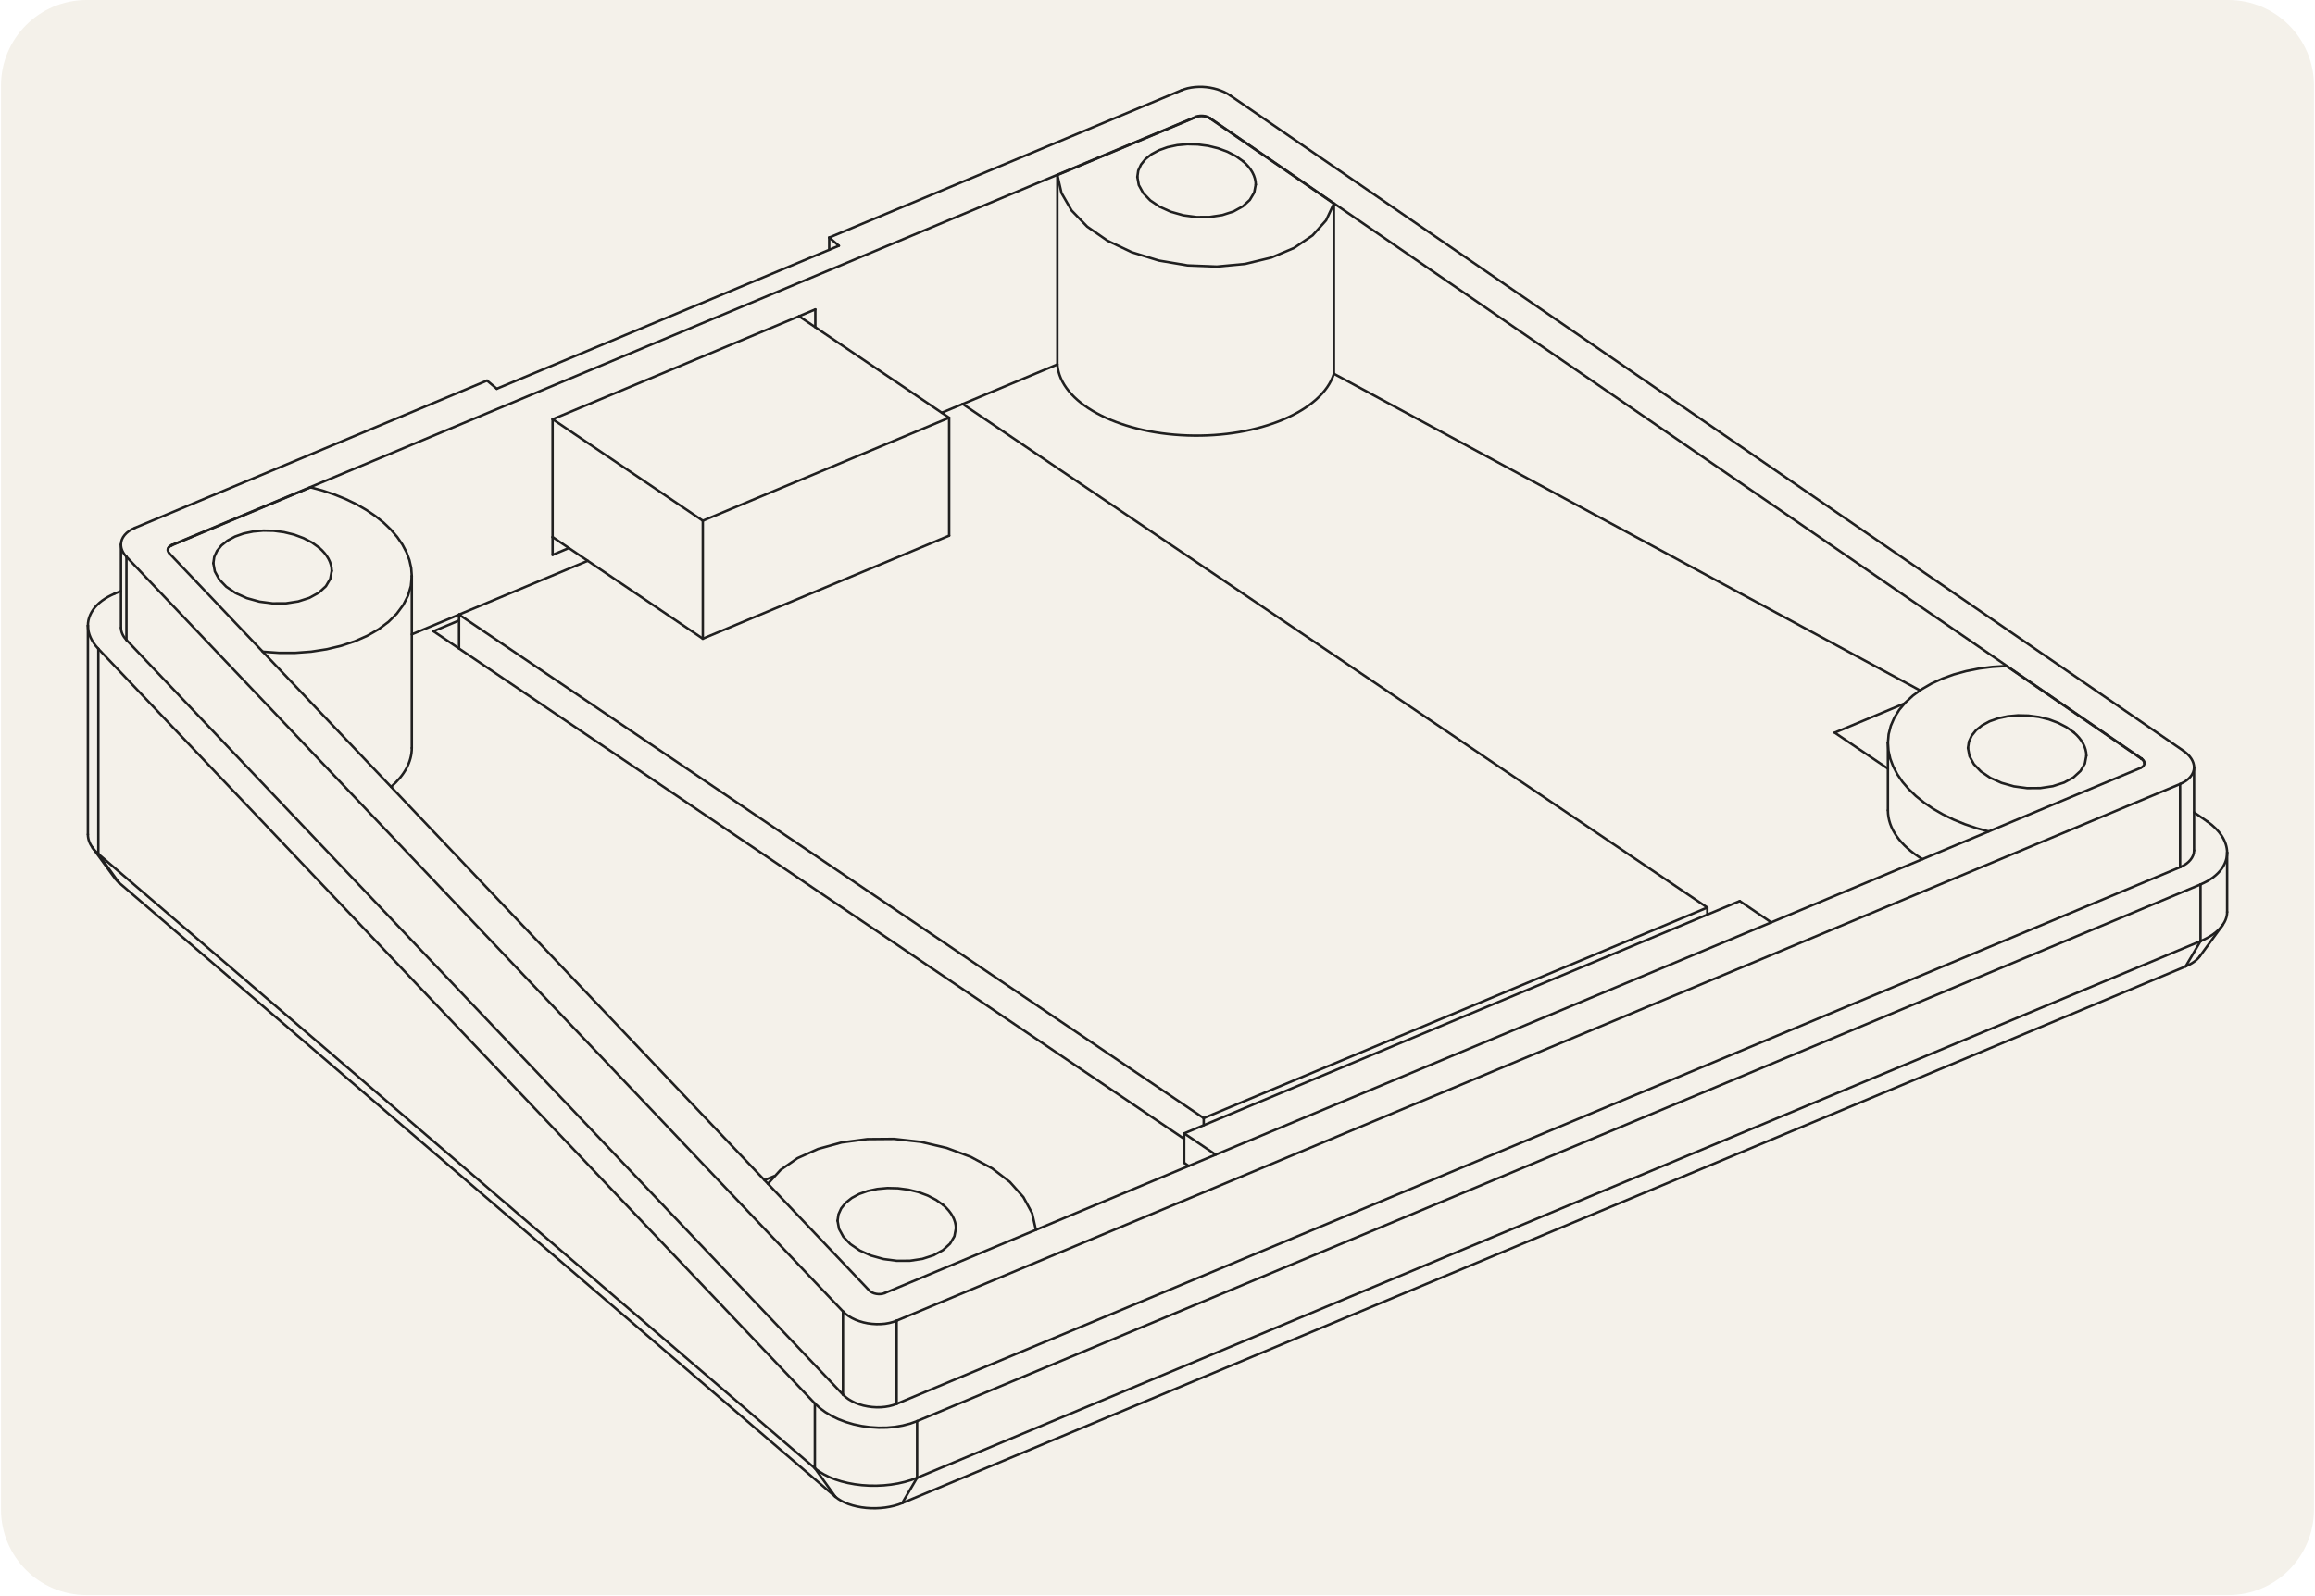
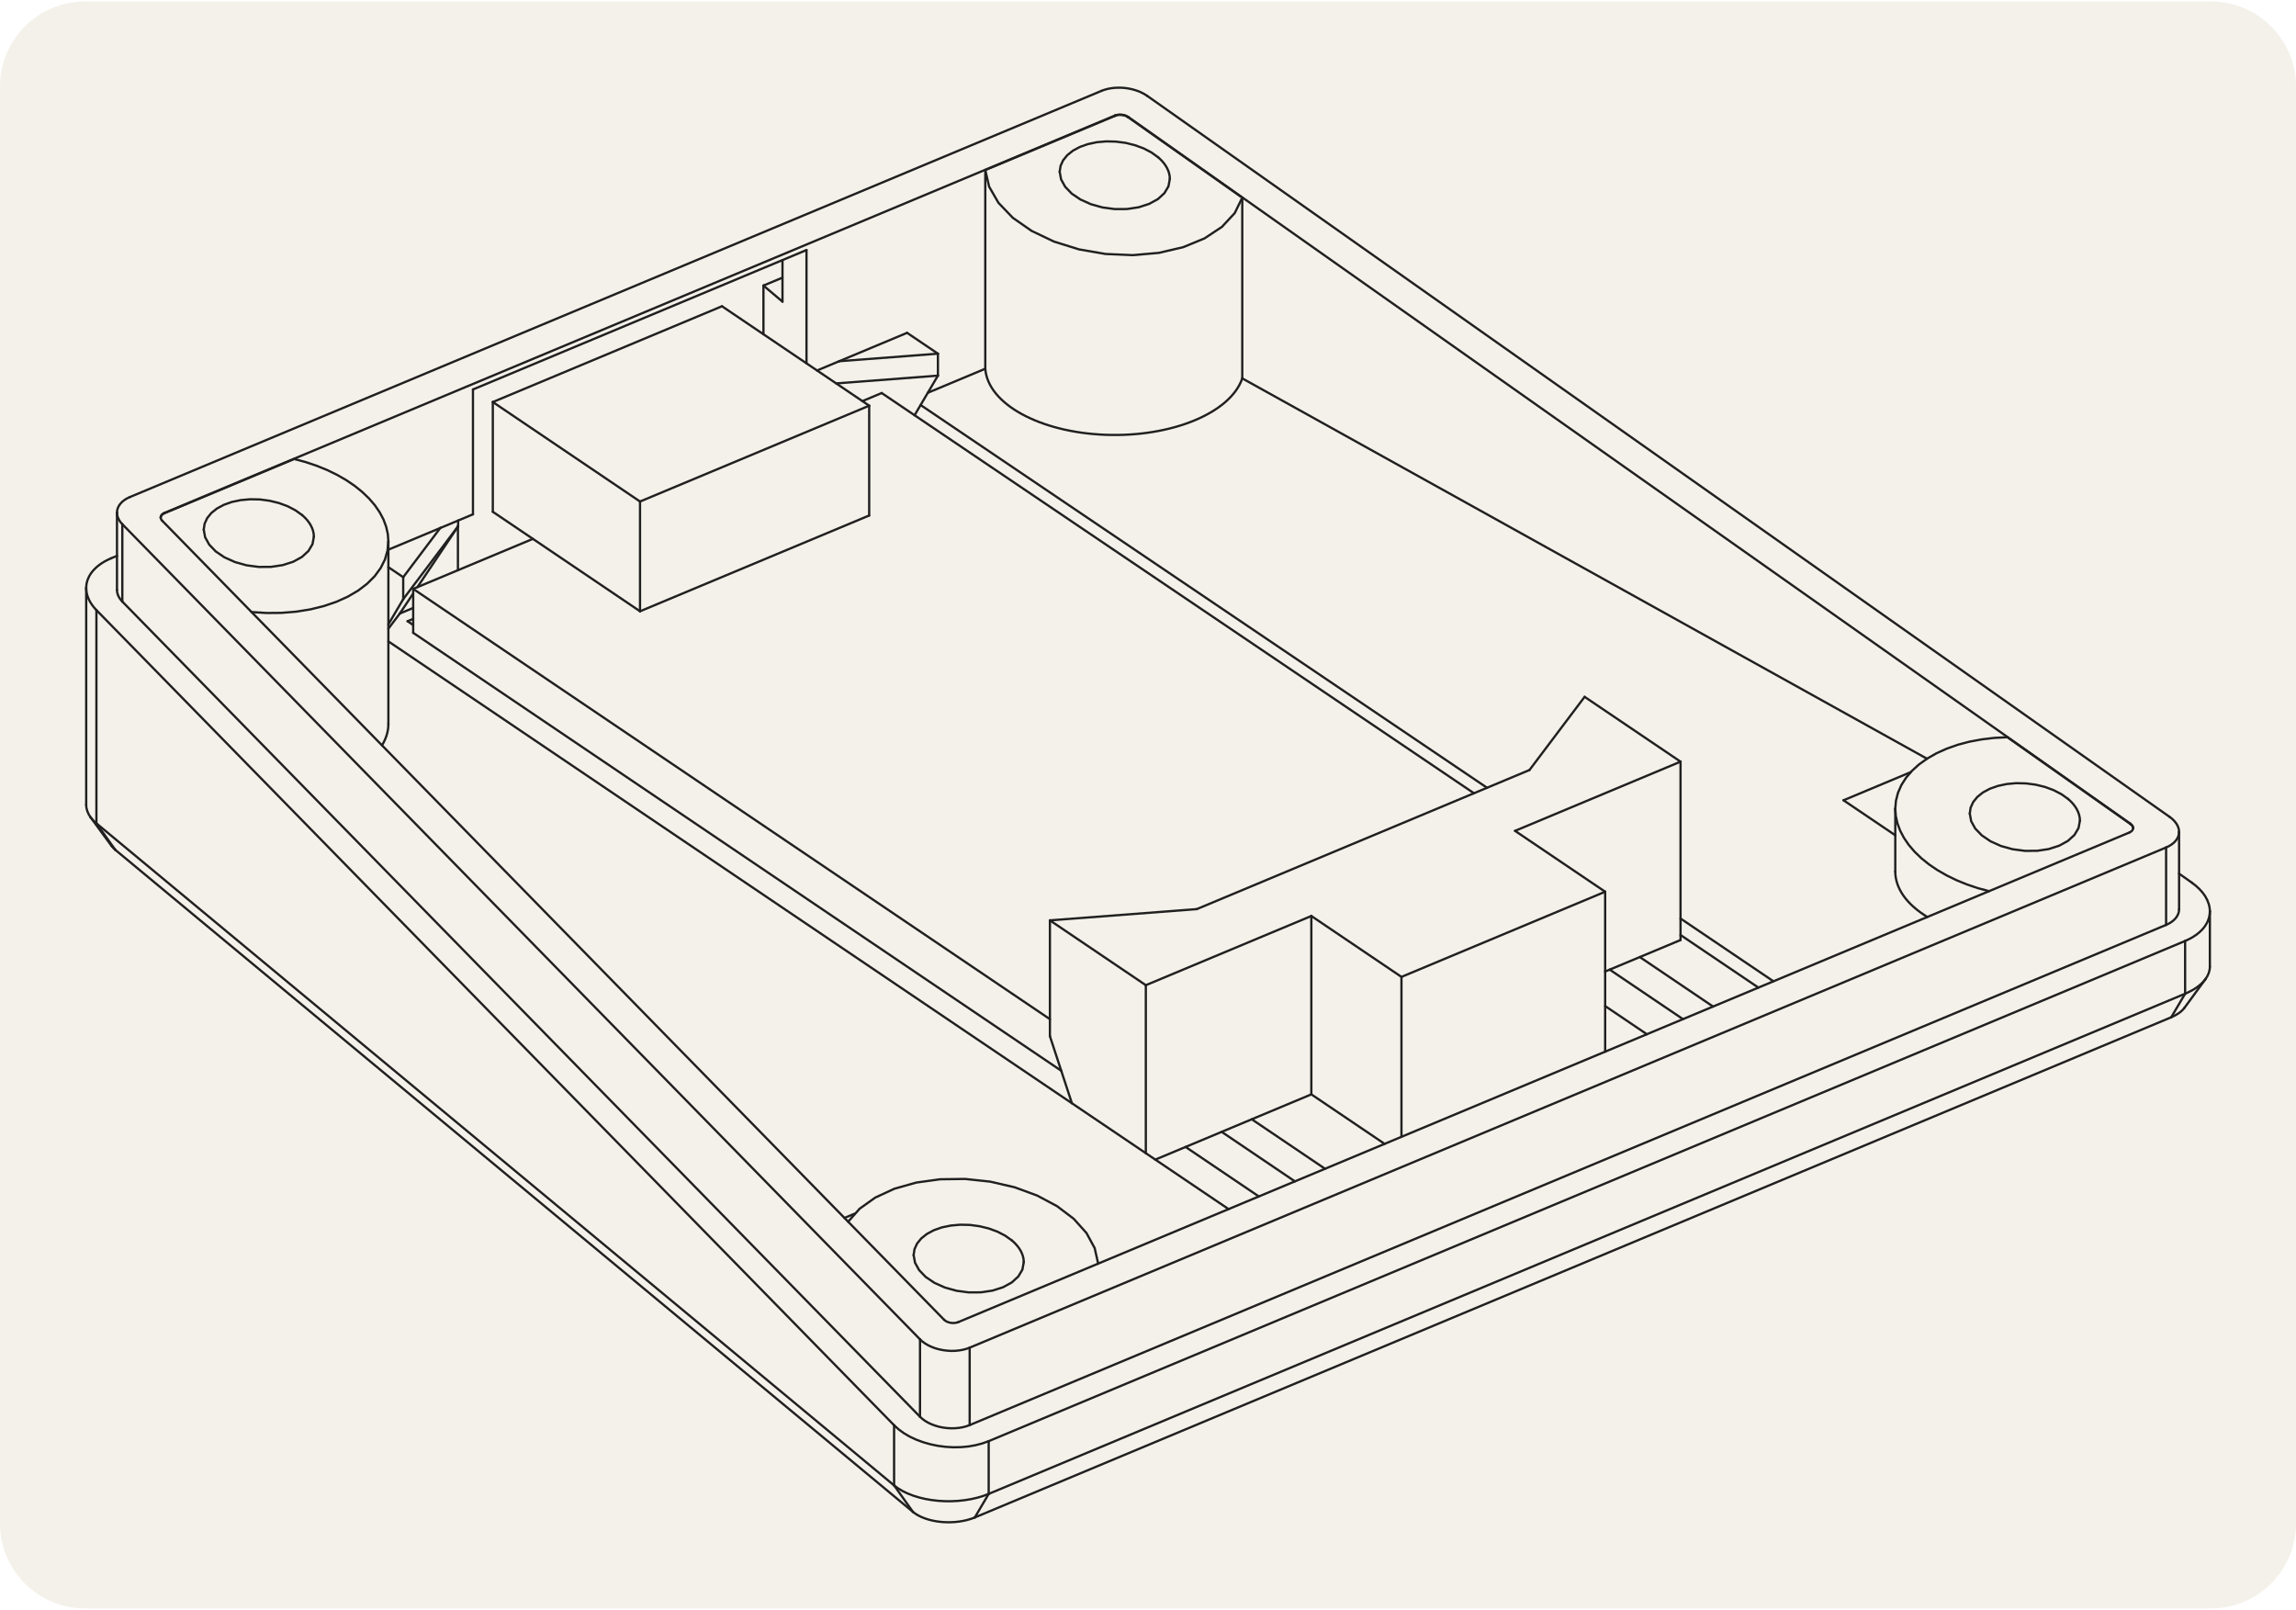
- <svg xmlns="http://www.w3.org/2000/svg" width="399px" height="275px" viewBox="-31.044 -23.473 66.432 45.826" version="1.1">
-   <rect x="-31.044" y="-23.473" width="66.432" height="45.826" rx="2.46" fill="#f4f1ea" />
+ <svg xmlns="http://www.w3.org/2000/svg" width="425px" height="298px" viewBox="-33.267 -25.559 70.876 49.604" version="1.1">
+   <rect x="-33.267" y="-25.559" width="70.876" height="49.604" rx="2.625" fill="#f4f1ea" />
  <g transform="scale(1,-1)" stroke-linecap="round">
    <g fill="none" stroke="rgb(32,32,32)" stroke-width="0.07" id="visible">
-       <line x1="-4.733" y1="-18.982" x2="32.129" y2="-3.565" />
-       <line x1="-4.733" y1="-17.354" x2="32.129" y2="-1.936" />
-       <path d="M 32.129,-3.565 A 2.0,1.064 -3.755946421807971e-15 0,1 32.756,-3.114" />
-       <path d="M 32.756,-3.114 A 2.0,1.064 -3.755946421807971e-15 0,1 32.893,-2.728" />
-       <path d="M 32.129,-1.936 Q 32.229,-1.893 32.321,-1.843 Q 32.41,-1.791 32.489,-1.734 Q 32.566,-1.675 32.631,-1.61 Q 32.661,-1.577 32.691,-1.544 Q 32.718,-1.51 32.744,-1.475 Q 32.767,-1.439 32.789,-1.404 Q 32.808,-1.367 32.826,-1.33 Q 32.841,-1.292 32.855,-1.255 Q 32.865,-1.216 32.876,-1.178 Q 32.882,-1.139 32.888,-1.1 Q 32.89,-1.06 32.893,-1.021" />
-       <path d="M 32.893,-1.021 C 32.892,-0.862 32.841,-0.7 32.743,-0.546 C 32.644,-0.393 32.499,-0.248 32.318,-0.123" />
-       <line x1="-5.161" y1="-19.709" x2="31.701" y2="-4.291" />
-       <line x1="-28.248" y1="4.834" x2="-7.669" y2="-16.847" />
-       <path d="M -27.785,6.416 Q -27.885,6.372 -27.977,6.322 Q -28.066,6.27 -28.145,6.213 Q -28.183,6.183 -28.22,6.153 Q -28.289,6.09 -28.347,6.023 Q -28.374,5.989 -28.4,5.954 Q -28.422,5.919 -28.445,5.883 Q -28.463,5.846 -28.482,5.809 Q -28.496,5.772 -28.511,5.734 Q -28.521,5.695 -28.532,5.657 Q -28.538,5.618 -28.544,5.579 Q -28.546,5.539 -28.548,5.5" />
-       <path d="M -28.548,5.5 C -28.548,5.273 -28.443,5.039 -28.248,4.834" />
-       <line x1="-27.598" y1="6.493" x2="-27.785" y2="6.416" />
-       <path d="M -27.598,5.439 C -27.598,5.32 -27.543,5.197 -27.441,5.089" />
-       <line x1="-6.862" y1="-16.592" x2="-27.441" y2="5.089" />
-       <path d="M -6.862,-16.592 L -6.789,-16.66 L -6.704,-16.723 L -6.609,-16.779 L -6.505,-16.83 L -6.393,-16.872 L -6.274,-16.907 L -6.152,-16.932 L -6.027,-16.949 L -5.901,-16.957 L -5.775,-16.955 L -5.653,-16.944 L -5.535,-16.924 L -5.424,-16.895 L -5.32,-16.858" />
-       <line x1="31.542" y1="-1.44" x2="-5.32" y2="-16.858" />
-       <path d="M 31.542,-1.44 C 31.792,-1.337 31.944,-1.154 31.943,-0.96" />
-       <line x1="32.318" y1="-0.123" x2="31.943" y2="0.135" />
-       <path d="M -7.669,-16.847 L -7.53,-16.977 L -7.369,-17.096 L -7.188,-17.204 L -6.989,-17.3 L -6.776,-17.381 L -6.55,-17.447 L -6.317,-17.496 L -6.078,-17.528 L -5.838,-17.543 L -5.6,-17.54 L -5.367,-17.519 L -5.143,-17.48 L -4.931,-17.425 L -4.733,-17.354" />
-       <path d="M -7.669,-18.707 A 2.0,1.064 -1.877973210903985e-15 0,1 -4.733,-18.982" />
-       <path d="M 31.701,-4.291 A 1.307,0.695 -3.755946421807971e-15 0,1 32.111,-3.997" />
-       <path d="M -7.08,-19.528 A 1.307,0.695 -1.877973210903985e-15 0,1 -5.161,-19.709" />
-       <line x1="-27.659" y1="-1.882" x2="-7.08" y2="-19.528" />
-       <path d="M -27.767,-1.767 A 1.307,0.695 -3.755946421807971e-15 0,1 -27.659,-1.882" />
-       <line x1="-28.248" y1="-1.06" x2="-7.669" y2="-18.707" />
-       <path d="M -28.548,-0.499 A 2.0,1.064 -3.755946421807971e-15 0,1 -28.412,-0.885" />
-       <path d="M -28.412,-0.885 A 2.0,1.064 -3.755946421807971e-15 0,1 -28.248,-1.06" />
-       <line x1="-16.805" y1="12.304" x2="-17.084" y2="12.539" />
-       <line x1="-17.084" y1="12.539" x2="-27.197" y2="8.308" />
-       <path d="M -27.197,8.308 C -27.448,8.205 -27.6,8.023 -27.598,7.828" />
-       <path d="M -27.598,7.828 C -27.598,7.708 -27.543,7.586 -27.441,7.478" />
-       <line x1="-27.441" y1="7.478" x2="-6.862" y2="-14.203" />
-       <path d="M -6.862,-14.203 L -6.789,-14.271 L -6.704,-14.334 L -6.609,-14.391 L -6.505,-14.441 L -6.393,-14.483 L -6.274,-14.518 L -6.152,-14.544 L -6.027,-14.56 L -5.901,-14.568 L -5.775,-14.566 L -5.653,-14.556 L -5.535,-14.535 L -5.424,-14.506 L -5.32,-14.469" />
-       <line x1="-5.32" y1="-14.469" x2="31.542" y2="0.949" />
-       <path d="M 31.542,0.949 C 31.792,1.052 31.944,1.234 31.943,1.429" />
-       <path d="M 31.943,1.429 C 31.943,1.596 31.832,1.769 31.641,1.901" />
-       <line x1="31.641" y1="1.901" x2="4.254" y2="20.734" />
-       <path d="M 4.254,20.734 Q 4.213,20.759 4.173,20.785 Q 4.129,20.807 4.085,20.83 Q 3.992,20.872 3.891,20.905 Q 3.788,20.935 3.681,20.954 Q 3.626,20.962 3.572,20.969 Q 3.517,20.973 3.463,20.977 Q 3.353,20.98 3.246,20.971 Q 3.141,20.96 3.041,20.938 Q 2.994,20.925 2.946,20.911 Q 2.901,20.895 2.856,20.878" />
-       <line x1="-7.257" y1="16.297" x2="-7.257" y2="16.648" />
-       <line x1="2.856" y1="20.878" x2="-7.257" y2="16.648" />
-       <line x1="-6.979" y1="16.413" x2="-7.257" y2="16.648" />
-       <line x1="-6.979" y1="16.413" x2="-16.805" y2="12.304" />
-       <line x1="-15.198" y1="8.042" x2="-15.202" y2="8.04" />
-       <line x1="-8.119" y1="14.385" x2="-8.119" y2="14.39" />
-       <line x1="-5.667" y1="-13.677" x2="30.404" y2="1.41" />
-       <path d="M -6.107,-13.601 C -6.062,-13.648 -5.987,-13.684 -5.904,-13.698 C -5.821,-13.713 -5.733,-13.705 -5.667,-13.677" />
-       <path d="M 30.404,1.41 C 30.476,1.439 30.519,1.491 30.519,1.547" />
-       <path d="M 30.519,1.547 Q 30.517,1.622 30.433,1.682" />
-       <line x1="-26.209" y1="7.577" x2="-6.107" y2="-13.601" />
-       <line x1="30.433" y1="1.682" x2="3.681" y2="20.078" />
-       <path d="M -26.139,7.814 C -26.211,7.785 -26.254,7.733 -26.254,7.677" />
-       <path d="M -26.254,7.677 Q -26.253,7.625 -26.209,7.577" />
-       <path d="M 3.681,20.078 C 3.579,20.151 3.397,20.17 3.282,20.12" />
-       <line x1="3.282" y1="20.12" x2="-26.139" y2="7.814" />
-       <line x1="-15.202" y1="7.532" x2="-15.202" y2="11.428" />
-       <line x1="-14.734" y1="7.728" x2="-15.202" y2="7.532" />
-       <line x1="-7.656" y1="14.584" x2="-15.202" y2="11.428" />
-       <line x1="-7.656" y1="14.072" x2="-7.656" y2="14.584" />
-       <line x1="30.433" y1="1.682" x2="30.433" y2="1.673" />
-       <path d="M 30.519,1.543 Q 30.514,1.615 30.433,1.673" />
-       <line x1="30.433" y1="1.673" x2="26.555" y2="4.34" />
-       <line x1="24.071" y1="3.639" x2="7.238" y2="12.735" />
-       <line x1="7.238" y1="12.735" x2="7.238" y2="17.624" />
-       <line x1="7.238" y1="17.624" x2="3.681" y2="20.07" />
-       <line x1="3.681" y1="20.078" x2="3.681" y2="20.07" />
-       <path d="M -26.139,7.806 C -26.209,7.777 -26.252,7.727 -26.254,7.673" />
-       <line x1="-26.139" y1="7.814" x2="-26.139" y2="7.806" />
-       <line x1="3.282" y1="20.12" x2="3.282" y2="20.111" />
-       <path d="M 3.681,20.07 C 3.579,20.142 3.397,20.161 3.282,20.111" />
-       <line x1="3.282" y1="20.111" x2="-0.704" y2="18.444" />
-       <line x1="-0.704" y1="13.003" x2="-0.704" y2="18.444" />
-       <line x1="-22.153" y1="9.473" x2="-26.139" y2="7.806" />
-       <line x1="-0.704" y1="13.003" x2="-3.423" y2="11.866" />
-       <line x1="-17.888" y1="5.816" x2="-19.245" y2="5.249" />
-       <path d="M 28.487,2.434 L 28.281,2.581 L 28.04,2.706 L 27.772,2.806 L 27.484,2.876 L 27.185,2.915 L 26.886,2.922 L 26.595,2.896 L 26.321,2.838 L 26.073,2.751 L 25.858,2.635 L 25.684,2.497 L 25.556,2.338 L 25.477,2.166 L 25.45,1.984" />
-       <path d="M 25.45,1.984 L 25.493,1.749 L 25.619,1.52 L 25.821,1.31 L 26.091,1.127 L 26.413,0.982 L 26.772,0.882 L 27.15,0.831 L 27.529,0.833 L 27.888,0.887 L 28.21,0.991 L 28.48,1.139 L 28.682,1.324 L 28.808,1.536 L 28.85,1.765" />
-       <path d="M 28.85,1.765 C 28.851,1.997 28.721,2.236 28.487,2.434" />
-       <path d="M -3.982,-11.146 L -4.187,-10.999 L -4.428,-10.874 L -4.697,-10.774 L -4.985,-10.704 L -5.283,-10.665 L -5.583,-10.658 L -5.874,-10.684 L -6.148,-10.742 L -6.396,-10.829 L -6.61,-10.944 L -6.784,-11.083 L -6.913,-11.242 L -6.991,-11.414 L -7.018,-11.596" />
-       <path d="M -7.018,-11.596 L -6.975,-11.831 L -6.85,-12.059 L -6.647,-12.27 L -6.378,-12.453 L -6.056,-12.598 L -5.696,-12.698 L -5.318,-12.748 L -4.94,-12.747 L -4.58,-12.693 L -4.258,-12.589 L -3.989,-12.441 L -3.786,-12.256 L -3.661,-12.044 L -3.618,-11.815" />
-       <path d="M -3.618,-11.815 C -3.618,-11.583 -3.748,-11.344 -3.982,-11.146" />
-       <path d="M 4.629,18.84 L 4.423,18.988 L 4.182,19.113 L 3.914,19.212 L 3.626,19.283 L 3.327,19.322 L 3.028,19.329 L 2.737,19.303 L 2.463,19.245 L 2.215,19.157 L 2,19.042 L 1.826,18.903 L 1.698,18.745 L 1.619,18.572 L 1.593,18.39" />
-       <path d="M 1.593,18.39 L 1.635,18.156 L 1.761,17.927 L 1.964,17.716 L 2.233,17.534 L 2.555,17.389 L 2.914,17.288 L 3.293,17.238 L 3.671,17.24 L 4.03,17.294 L 4.353,17.397 L 4.622,17.545 L 4.824,17.73 L 4.95,17.943 L 4.993,18.172" />
-       <path d="M 4.993,18.172 C 4.993,18.404 4.863,18.643 4.629,18.84" />
-       <path d="M -21.909,7.741 L -22.114,7.888 L -22.355,8.013 L -22.624,8.113 L -22.912,8.183 L -23.21,8.223 L -23.51,8.229 L -23.801,8.203 L -24.075,8.146 L -24.323,8.058 L -24.537,7.943 L -24.711,7.804 L -24.84,7.646 L -24.919,7.473 L -24.945,7.291" />
-       <path d="M -24.945,7.291 L -24.902,7.056 L -24.777,6.828 L -24.574,6.617 L -24.305,6.434 L -23.983,6.289 L -23.623,6.189 L -23.245,6.139 L -22.867,6.14 L -22.507,6.195 L -22.185,6.298 L -21.916,6.446 L -21.713,6.631 L -21.588,6.843 L -21.545,7.073" />
-       <path d="M -21.545,7.073 C -21.545,7.304 -21.675,7.544 -21.909,7.741" />
-       <path d="M -1.321,-11.86 L -1.428,-11.383 L -1.68,-10.918 L -2.068,-10.483 L -2.577,-10.093 L -3.189,-9.764 L -3.88,-9.507 L -4.625,-9.332 L -5.396,-9.246 L -6.164,-9.252 L -6.9,-9.349 L -7.577,-9.535 L -8.17,-9.801 L -8.656,-10.139 L -9.018,-10.535" />
-       <line x1="-8.84" y1="-10.316" x2="-9.116" y2="-10.431" />
-       <path d="M -19.841,0.868 A 4.0,2.128 -3.755946421807971e-15 0,1 -19.245,1.985" />
-       <path d="M -0.704,13.003 A 4.0,2.128 -3.755946421807971e-15 0,1 7.238,12.735" />
-       <line x1="23.628" y1="3.264" x2="21.622" y2="2.425" />
-       <line x1="23.15" y1="1.391" x2="21.622" y2="2.425" />
-       <path d="M 23.15,0.193 A 4.0,2.128 -3.755946421807971e-15 0,1 24.142,-1.21" />
-       <line x1="-17.888" y1="5.647" x2="-18.624" y2="5.339" />
-       <line x1="2.938" y1="-9.246" x2="-18.624" y2="5.339" />
-       <line x1="3.069" y1="-10.023" x2="2.938" y2="-9.934" />
-       <path d="M 26.555,4.34 L 26.157,4.316 L 25.769,4.267 L 25.396,4.193 L 25.041,4.096 L 24.707,3.975 L 24.399,3.833 L 24.119,3.671 L 23.87,3.49 L 23.655,3.292 L 23.476,3.08 L 23.335,2.856 L 23.233,2.621 L 23.171,2.379 L 23.15,2.132" />
-       <path d="M 23.15,2.132 L 23.167,1.905 L 23.218,1.677 L 23.303,1.452 L 23.42,1.229 L 23.568,1.013 L 23.747,0.804 L 23.955,0.603 L 24.19,0.414 L 24.451,0.237 L 24.734,0.074 L 25.038,-0.074 L 25.359,-0.205 L 25.696,-0.319 L 26.046,-0.413" />
-       <path d="M -23.527,4.751 L -23.058,4.718 L -22.592,4.718 L -22.135,4.752 L -21.693,4.82 L -21.273,4.92 L -20.879,5.051 L -20.518,5.211 L -20.194,5.398 L -19.913,5.61 L -19.677,5.843 L -19.49,6.095 L -19.354,6.361 L -19.272,6.639 L -19.245,6.925" />
-       <path d="M -19.245,6.925 L -19.262,7.152 L -19.313,7.38 L -19.398,7.607 L -19.515,7.829 L -19.665,8.046 L -19.845,8.256 L -20.054,8.457 L -20.29,8.646 L -20.552,8.823 L -20.836,8.987 L -21.141,9.134 L -21.464,9.265 L -21.803,9.378 L -22.153,9.473" />
-       <path d="M -0.704,18.444 L -0.585,17.927 L -0.295,17.426 L 0.152,16.963 L 0.737,16.557 L 1.434,16.227 L 2.213,15.987 L 3.039,15.848 L 3.876,15.815 L 4.688,15.891 L 5.438,16.072 L 6.094,16.349 L 6.627,16.711 L 7.014,17.143 L 7.238,17.624" />
-       <line x1="2.938" y1="-9.934" x2="2.938" y2="-9.088" />
-       <line x1="2.938" y1="-9.088" x2="18.895" y2="-2.413" />
-       <line x1="19.8" y1="-3.026" x2="18.895" y2="-2.413" />
-       <line x1="3.843" y1="-9.7" x2="2.938" y2="-9.088" />
-       <line x1="3.499" y1="-8.853" x2="3.499" y2="-8.65" />
-       <line x1="3.499" y1="-8.65" x2="-17.888" y2="5.817" />
-       <line x1="-17.888" y1="4.841" x2="-17.888" y2="5.817" />
-       <line x1="17.963" y1="-2.803" x2="17.963" y2="-2.6" />
-       <line x1="17.963" y1="-2.6" x2="-3.424" y2="11.867" />
-       <line x1="3.499" y1="-8.65" x2="17.963" y2="-2.6" />
-       <line x1="-17.888" y1="5.817" x2="-14.193" y2="7.362" />
-       <line x1="-4.024" y1="11.616" x2="-3.424" y2="11.867" />
-       <line x1="-10.887" y1="5.125" x2="-10.887" y2="8.513" />
-       <line x1="-10.887" y1="8.513" x2="-15.198" y2="11.429" />
-       <line x1="-10.887" y1="5.125" x2="-15.202" y2="8.045" />
-       <line x1="-3.812" y1="8.084" x2="-3.812" y2="11.472" />
-       <line x1="-3.812" y1="11.472" x2="-8.123" y2="14.388" />
-       <line x1="-10.887" y1="5.125" x2="-3.812" y2="8.084" />
-       <line x1="-10.887" y1="8.513" x2="-3.812" y2="11.472" />
-       <line x1="32.129" y1="-3.565" x2="32.129" y2="-1.936" />
-       <line x1="-4.733" y1="-18.982" x2="-4.733" y2="-17.354" />
-       <line x1="-5.161" y1="-19.709" x2="-4.733" y2="-18.982" />
-       <line x1="31.701" y1="-4.291" x2="32.129" y2="-3.565" />
-       <line x1="-7.669" y1="-18.707" x2="-7.669" y2="-16.847" />
-       <line x1="-7.08" y1="-19.528" x2="-7.669" y2="-18.707" />
-       <line x1="-28.248" y1="-1.06" x2="-28.248" y2="4.834" />
-       <line x1="-27.441" y1="5.089" x2="-27.441" y2="7.478" />
-       <line x1="-6.862" y1="-16.592" x2="-6.862" y2="-14.203" />
-       <line x1="-5.32" y1="-16.858" x2="-5.32" y2="-14.469" />
-       <line x1="31.542" y1="-1.44" x2="31.542" y2="0.949" />
-       <line x1="-27.659" y1="-1.882" x2="-28.248" y2="-1.06" />
-       <line x1="32.893" y1="-2.728" x2="32.893" y2="-1.021" />
-       <line x1="32.111" y1="-3.997" x2="32.756" y2="-3.114" />
-       <line x1="-28.548" y1="-0.499" x2="-28.548" y2="5.5" />
-       <line x1="-27.598" y1="5.439" x2="-27.598" y2="7.828" />
-       <line x1="31.943" y1="-0.96" x2="31.943" y2="1.429" />
-       <line x1="-27.767" y1="-1.767" x2="-28.412" y2="-0.885" />
-       <line x1="23.15" y1="0.193" x2="23.15" y2="2.132" />
-       <line x1="-19.245" y1="1.985" x2="-19.245" y2="6.925" />
+       <line x1="-2.747" y1="-20.509" x2="34.186" y2="-5.069" />
+       <line x1="-2.747" y1="-18.881" x2="34.186" y2="-3.441" />
+       <path d="M 34.186,-5.069 A 2.0,1.063 1.8774153702186696e-15 0,1 34.814,-4.619" />
+       <path d="M 34.814,-4.619 A 2.0,1.063 1.8774153702186696e-15 0,1 34.95,-4.234" />
+       <path d="M 34.186,-3.441 Q 34.287,-3.397 34.378,-3.347 Q 34.467,-3.296 34.547,-3.238 Q 34.623,-3.179 34.688,-3.115 Q 34.719,-3.082 34.749,-3.049 Q 34.775,-3.014 34.801,-2.98 Q 34.824,-2.944 34.846,-2.908 Q 34.865,-2.872 34.883,-2.835 Q 34.898,-2.797 34.912,-2.759 Q 34.923,-2.721 34.933,-2.683 Q 34.939,-2.644 34.945,-2.605 Q 34.948,-2.565 34.95,-2.526" />
+       <path d="M 34.95,-2.526 C 34.949,-2.37 34.9,-2.211 34.806,-2.06 C 34.71,-1.909 34.57,-1.766 34.395,-1.642" />
+       <line x1="-3.175" y1="-21.236" x2="33.758" y2="-5.796" />
+       <line x1="-30.291" y1="6.772" x2="-5.667" y2="-18.39" />
+       <path d="M -29.843,8.369 Q -29.892,8.347 -29.942,8.324 Q -30.037,8.277 -30.122,8.223 Q -30.205,8.167 -30.278,8.106 Q -30.347,8.044 -30.405,7.977 Q -30.432,7.942 -30.458,7.908 Q -30.481,7.872 -30.503,7.837 Q -30.522,7.8 -30.54,7.763 Q -30.555,7.725 -30.569,7.688 Q -30.579,7.649 -30.59,7.611 Q -30.596,7.572 -30.602,7.533 Q -30.604,7.493 -30.606,7.454" />
+       <path d="M -30.606,7.454 C -30.607,7.221 -30.496,6.982 -30.291,6.772" />
+       <line x1="-29.656" y1="8.447" x2="-29.843" y2="8.369" />
+       <path d="M -29.656,7.393 C -29.656,7.271 -29.598,7.145 -29.491,7.035" />
+       <line x1="-4.867" y1="-18.127" x2="-29.491" y2="7.035" />
+       <path d="M -4.867,-18.127 L -4.794,-18.194 L -4.709,-18.256 L -4.614,-18.312 L -4.509,-18.361 L -4.398,-18.402 L -4.28,-18.436 L -4.158,-18.461 L -4.034,-18.477 L -3.909,-18.484 L -3.785,-18.482 L -3.664,-18.471 L -3.547,-18.451 L -3.437,-18.422 L -3.334,-18.385" />
+       <line x1="33.599" y1="-2.945" x2="-3.334" y2="-18.385" />
+       <path d="M 33.599,-2.945 C 33.849,-2.841 34.001,-2.659 34,-2.465" />
+       <line x1="-9.112" y1="16.294" x2="-9.7" y2="16.79" />
+       <line x1="-9.112" y1="17.035" x2="-9.7" y2="16.79" />
+       <line x1="34.395" y1="-1.642" x2="34" y2="-1.363" />
+       <path d="M -5.667,-18.39 L -5.527,-18.517 L -5.365,-18.635 L -5.184,-18.741 L -4.985,-18.834 L -4.772,-18.913 L -4.548,-18.977 L -4.316,-19.025 L -4.08,-19.056 L -3.842,-19.07 L -3.606,-19.066 L -3.375,-19.045 L -3.153,-19.006 L -2.942,-18.951 L -2.747,-18.881" />
+       <path d="M -5.667,-20.247 A 2.0,1.063 1.877415370218669e-15 0,1 -2.747,-20.509" />
+       <path d="M 33.758,-5.796 A 1.307,0.695 1.8774153702186696e-15 0,1 34.168,-5.502" />
+       <path d="M -5.084,-21.065 A 1.307,0.695 1.877415370218669e-15 0,1 -3.175,-21.236" />
+       <line x1="-29.707" y1="-0.629" x2="-5.084" y2="-21.065" />
+       <path d="M -29.825,-0.506 A 1.307,0.695 1.8774153702186696e-15 0,1 -29.707,-0.629" />
+       <line x1="-30.291" y1="0.189" x2="-5.667" y2="-20.247" />
+       <path d="M -30.606,0.762 A 2.0,1.063 1.8774153702186696e-15 0,1 -30.471,0.377" />
+       <path d="M -30.471,0.377 A 2.0,1.063 1.8774153702186696e-15 0,1 -30.291,0.189" />
+       <line x1="-9.7" y1="15.287" x2="-9.7" y2="16.79" />
+       <line x1="-19.131" y1="9.351" x2="-19.131" y2="8.004" />
+       <line x1="-19.125" y1="9.361" x2="-19.131" y2="9.351" />
+       <line x1="-19.125" y1="9.537" x2="-19.125" y2="9.361" />
+       <line x1="-18.667" y1="9.729" x2="-18.667" y2="13.583" />
+       <line x1="0.734" y1="22.8" x2="-29.256" y2="10.263" />
+       <line x1="-9.112" y1="16.294" x2="-9.112" y2="17.577" />
+       <path d="M -29.256,10.263 C -29.506,10.159 -29.658,9.977 -29.656,9.782" />
+       <path d="M -29.656,9.782 C -29.656,9.66 -29.598,9.534 -29.491,9.424" />
+       <line x1="-29.491" y1="9.424" x2="-4.867" y2="-15.738" />
+       <path d="M -4.867,-15.738 L -4.794,-15.805 L -4.709,-15.866 L -4.614,-15.922 L -4.509,-15.971 L -4.398,-16.013 L -4.28,-16.046 L -4.158,-16.071 L -4.034,-16.087 L -3.909,-16.095 L -3.785,-16.093 L -3.664,-16.081 L -3.547,-16.061 L -3.437,-16.032 L -3.334,-15.995" />
+       <line x1="-3.334" y1="-15.995" x2="33.599" y2="-0.555" />
+       <path d="M 33.599,-0.555 C 33.849,-0.452 34.001,-0.27 34,-0.075" />
+       <path d="M 34,-0.075 C 34,0.089 33.894,0.259 33.708,0.389" />
+       <line x1="33.708" y1="0.389" x2="2.142" y2="22.649" />
+       <path d="M 2.142,22.649 Q 2.102,22.674 2.061,22.7 Q 2.017,22.724 1.973,22.747 Q 1.926,22.767 1.879,22.788 Q 1.78,22.825 1.674,22.852 Q 1.567,22.876 1.457,22.89 Q 1.402,22.894 1.347,22.898 Q 1.236,22.901 1.128,22.893 Q 1.075,22.887 1.023,22.88 Q 0.972,22.87 0.921,22.86 Q 0.873,22.847 0.824,22.833 Q 0.779,22.817 0.734,22.8" />
+       <line x1="-8.371" y1="14.389" x2="-8.371" y2="17.887" />
+       <line x1="6.706" y1="-10.862" x2="4.445" y2="-9.333" />
+       <line x1="-20.685" y1="6.429" x2="-20.512" y2="6.501" />
+       <line x1="-20.926" y1="6.666" x2="-20.512" y2="6.839" />
+       <line x1="5.592" y1="-11.327" x2="3.331" y2="-9.799" />
+       <line x1="-20.512" y1="6.312" x2="-20.685" y2="6.429" />
+       <line x1="-20.926" y1="6.666" x2="-21.278" y2="6.199" />
+       <line x1="-20.926" y1="6.666" x2="-20.512" y2="7.285" />
+       <line x1="-20.381" y1="7.482" x2="-19.131" y2="9.351" />
+       <line x1="-20.82" y1="7.11" x2="-19.125" y2="9.361" />
+       <line x1="-21.278" y1="6.333" x2="-20.82" y2="7.11" />
+       <line x1="-19.676" y1="9.307" x2="-20.82" y2="7.788" />
+       <line x1="-20.82" y1="7.11" x2="-20.82" y2="7.788" />
+       <line x1="-18.667" y1="9.729" x2="-19.676" y2="9.307" />
+       <line x1="1.155" y1="22.04" x2="1.155" y2="22.031" />
+       <line x1="1.155" y1="22.031" x2="-2.852" y2="20.356" />
+       <line x1="-2.852" y1="14.223" x2="-2.852" y2="20.356" />
+       <line x1="-2.852" y1="14.223" x2="-4.626" y2="13.481" />
+       <line x1="-5.266" y1="15.331" x2="-7.362" y2="14.455" />
+       <line x1="-7.362" y1="14.455" x2="-8.046" y2="14.169" />
+       <line x1="-8.371" y1="17.887" x2="-18.667" y2="13.583" />
+       <line x1="-19.676" y1="9.307" x2="-21.278" y2="8.638" />
+       <line x1="-24.186" y1="11.437" x2="-28.193" y2="9.762" />
+       <line x1="-28.193" y1="9.771" x2="-28.193" y2="9.762" />
+       <line x1="1.155" y1="22.04" x2="-28.193" y2="9.771" />
+       <line x1="-3.686" y1="-15.206" x2="32.467" y2="-0.092" />
+       <path d="M 32.467,-0.092 C 32.539,-0.063 32.582,-0.011 32.582,0.045" />
+       <path d="M 32.582,0.045 Q 32.58,0.119 32.498,0.178" />
+       <line x1="32.498" y1="0.178" x2="1.557" y2="21.997" />
+       <path d="M 1.557,21.997 C 1.455,22.071 1.271,22.09 1.155,22.04" />
+       <path d="M -28.193,9.771 C -28.264,9.741 -28.308,9.689 -28.307,9.634" />
+       <path d="M -28.307,9.634 Q -28.307,9.58 -28.26,9.531" />
+       <line x1="-28.26" y1="9.531" x2="-4.124" y2="-15.133" />
+       <path d="M -4.124,-15.133 C -4.079,-15.179 -4.004,-15.214 -3.922,-15.228 C -3.839,-15.242 -3.752,-15.234 -3.686,-15.206" />
+       <line x1="18.685" y1="-5.854" x2="16.424" y2="-4.326" />
+       <line x1="17.353" y1="-3.937" x2="19.614" y2="-5.465" />
+       <line x1="21.013" y1="-4.88" x2="18.61" y2="-3.257" />
+       <line x1="-4.314" y1="14.01" x2="-7.455" y2="13.77" />
+       <line x1="-5.035" y1="12.787" x2="-4.314" y2="14.01" />
+       <line x1="-4.314" y1="14.01" x2="-4.314" y2="14.688" />
+       <line x1="-4.314" y1="14.688" x2="-7.362" y2="14.455" />
+       <line x1="17.571" y1="-6.32" x2="16.283" y2="-5.45" />
+       <line x1="7.636" y1="-10.473" x2="5.374" y2="-8.945" />
+       <line x1="4.658" y1="-11.718" x2="-21.278" y2="5.807" />
+       <line x1="-20.82" y1="7.788" x2="-21.278" y2="8.097" />
+       <path d="M 1.557,21.988 C 1.455,22.062 1.271,22.082 1.155,22.031" />
+       <line x1="1.557" y1="21.997" x2="1.557" y2="21.988" />
+       <path d="M -2.852,20.356 L -2.733,19.843 L -2.445,19.344 L -2.002,18.882 L -1.422,18.478 L -0.73,18.148 L 0.043,17.907 L 0.864,17.765 L 1.697,17.729 L 2.507,17.8 L 3.257,17.975 L 3.915,18.246 L 4.453,18.602 L 4.848,19.027 L 5.081,19.503" />
+       <line x1="5.081" y1="19.503" x2="1.557" y2="21.988" />
+       <path d="M 2.482,20.752 L 2.276,20.9 L 2.035,21.025 L 1.766,21.124 L 1.478,21.195 L 1.18,21.234 L 0.881,21.241 L 0.589,21.215 L 0.316,21.157 L 0.068,21.069 L -0.147,20.954 L -0.321,20.815 L -0.449,20.657 L -0.528,20.485 L -0.555,20.303" />
+       <path d="M -0.555,20.303 L -0.512,20.068 L -0.386,19.84 L -0.184,19.629 L 0.086,19.447 L 0.408,19.302 L 0.767,19.202 L 1.145,19.151 L 1.524,19.153 L 1.883,19.207 L 2.205,19.311 L 2.475,19.458 L 2.677,19.643 L 2.803,19.855 L 2.845,20.084" />
+       <path d="M 2.845,20.084 C 2.846,20.316 2.716,20.555 2.482,20.752" />
+       <line x1="5.081" y1="13.925" x2="5.081" y2="19.503" />
+       <path d="M -2.852,14.223 A 4.0,2.126 1.8774153702186696e-15 0,1 5.081,13.925" />
+       <line x1="26.218" y1="2.185" x2="5.081" y2="13.925" />
+       <line x1="25.713" y1="1.769" x2="23.641" y2="0.902" />
+       <line x1="25.239" y1="-0.178" x2="23.641" y2="0.902" />
+       <path d="M 25.239,-1.299 A 4.0,2.126 1.8774153702186696e-15 0,1 26.229,-2.7" />
+       <line x1="21.478" y1="-4.686" x2="18.61" y2="-2.748" />
+       <line x1="12.637" y1="1.288" x2="-4.848" y2="13.103" />
+       <line x1="-4.314" y1="14.688" x2="-5.266" y2="15.331" />
+       <path d="M -21.475,2.598 A 4.0,2.126 1.8774153702186696e-15 0,1 -21.278,3.259" />
+       <line x1="-6.889" y1="-11.861" x2="-7.199" y2="-11.991" />
+       <path d="M -25.502,6.713 L -25.037,6.683 L -24.576,6.687 L -24.124,6.724 L -23.688,6.794 L -23.273,6.896 L -22.885,7.028 L -22.53,7.188 L -22.211,7.375 L -21.934,7.586 L -21.702,7.818 L -21.518,8.068 L -21.385,8.332 L -21.305,8.608 L -21.278,8.89" />
+       <path d="M -21.278,8.89 L -21.295,9.118 L -21.346,9.346 L -21.43,9.572 L -21.548,9.794 L -21.697,10.011 L -21.878,10.221 L -22.087,10.421 L -22.323,10.611 L -22.584,10.788 L -22.869,10.951 L -23.174,11.099 L -23.497,11.23 L -23.836,11.343 L -24.186,11.437" />
+       <path d="M -28.193,9.762 C -28.262,9.733 -28.305,9.683 -28.307,9.629" />
+       <path d="M -23.941,9.706 L -24.147,9.853 L -24.388,9.979 L -24.657,10.078 L -24.945,10.148 L -25.243,10.188 L -25.542,10.194 L -25.834,10.168 L -26.108,10.111 L -26.356,10.023 L -26.57,9.908 L -26.744,9.769 L -26.872,9.611 L -26.951,9.438 L -26.978,9.257" />
+       <path d="M -26.978,9.257 L -26.935,9.022 L -26.809,8.794 L -26.607,8.583 L -26.338,8.401 L -26.015,8.256 L -25.656,8.155 L -25.278,8.105 L -24.899,8.107 L -24.54,8.161 L -24.218,8.264 L -23.948,8.412 L -23.746,8.597 L -23.62,8.809 L -23.578,9.038" />
+       <path d="M -23.578,9.038 C -23.577,9.27 -23.707,9.509 -23.941,9.706" />
+       <line x1="32.498" y1="0.178" x2="32.498" y2="0.169" />
+       <path d="M 32.582,0.041 Q 32.577,0.112 32.498,0.169" />
+       <line x1="32.498" y1="0.169" x2="28.699" y2="2.848" />
+       <path d="M 30.575,0.942 L 30.369,1.089 L 30.128,1.214 L 29.86,1.314 L 29.572,1.384 L 29.273,1.423 L 28.974,1.43 L 28.683,1.404 L 28.409,1.346 L 28.161,1.259 L 27.946,1.144 L 27.772,1.005 L 27.644,0.847 L 27.565,0.674 L 27.539,0.493" />
+       <path d="M 27.539,0.493 L 27.581,0.258 L 27.707,0.029 L 27.91,-0.181 L 28.179,-0.364 L 28.501,-0.509 L 28.861,-0.609 L 29.239,-0.659 L 29.617,-0.658 L 29.976,-0.604 L 30.299,-0.5 L 30.568,-0.352 L 30.77,-0.168 L 30.896,0.045 L 30.939,0.274" />
+       <path d="M 30.939,0.274 C 30.939,0.506 30.809,0.745 30.575,0.942" />
+       <path d="M -2.027,-12.688 L -2.233,-12.541 L -2.474,-12.415 L -2.743,-12.316 L -3.031,-12.246 L -3.329,-12.206 L -3.628,-12.2 L -3.92,-12.226 L -4.194,-12.283 L -4.442,-12.371 L -4.656,-12.486 L -4.83,-12.625 L -4.958,-12.783 L -5.037,-12.955 L -5.064,-13.137" />
+       <path d="M -5.064,-13.137 L -5.021,-13.372 L -4.895,-13.6 L -4.693,-13.811 L -4.424,-13.993 L -4.101,-14.138 L -3.742,-14.238 L -3.364,-14.289 L -2.985,-14.287 L -2.626,-14.233 L -2.304,-14.13 L -2.034,-13.982 L -1.832,-13.797 L -1.706,-13.585 L -1.664,-13.356" />
+       <path d="M -1.664,-13.356 C -1.663,-13.124 -1.793,-12.885 -2.027,-12.688" />
+       <path d="M 28.699,2.848 L 28.296,2.828 L 27.903,2.781 L 27.524,2.71 L 27.163,2.614 L 26.824,2.494 L 26.511,2.353 L 26.226,2.19 L 25.972,2.009 L 25.753,1.81 L 25.571,1.597 L 25.427,1.371 L 25.323,1.134 L 25.26,0.89 L 25.239,0.64" />
+       <path d="M 25.239,0.64 L 25.256,0.413 L 25.307,0.186 L 25.391,-0.039 L 25.508,-0.261 L 25.657,-0.478 L 25.836,-0.687 L 26.044,-0.887 L 26.279,-1.076 L 26.539,-1.253 L 26.823,-1.416 L 27.126,-1.564 L 27.448,-1.695 L 27.785,-1.809 L 28.134,-1.903" />
+       <path d="M 0.633,-13.401 L 0.525,-12.922 L 0.271,-12.455 L -0.121,-12.018 L -0.635,-11.628 L -1.252,-11.299 L -1.949,-11.043 L -2.699,-10.87 L -3.475,-10.787 L -4.246,-10.797 L -4.983,-10.899 L -5.66,-11.09 L -6.25,-11.363 L -6.731,-11.706 L -7.085,-12.107" />
+       <line x1="2.104" y1="-4.806" x2="-0.857" y2="-2.805" />
+       <line x1="-0.857" y1="-2.805" x2="-0.857" y2="-6.38" />
+       <line x1="-0.857" y1="-6.38" x2="-0.178" y2="-8.451" />
+       <line x1="2.104" y1="-9.993" x2="2.104" y2="-4.806" />
+       <line x1="2.104" y1="-4.806" x2="7.213" y2="-2.67" />
+       <line x1="9.995" y1="-4.55" x2="7.213" y2="-2.67" />
+       <line x1="9.995" y1="-4.55" x2="16.283" y2="-1.921" />
+       <line x1="16.283" y1="-1.921" x2="13.501" y2="-0.042" />
+       <line x1="13.501" y1="-0.042" x2="18.61" y2="2.094" />
+       <line x1="18.61" y1="2.094" x2="15.649" y2="4.095" />
+       <line x1="13.947" y1="1.836" x2="15.649" y2="4.095" />
+       <line x1="13.947" y1="1.836" x2="3.676" y2="-2.458" />
+       <line x1="-0.857" y1="-2.805" x2="3.676" y2="-2.458" />
+       <line x1="2.396" y1="-10.19" x2="7.213" y2="-8.176" />
+       <line x1="9.475" y1="-9.704" x2="7.213" y2="-8.176" />
+       <line x1="16.283" y1="-4.384" x2="18.61" y2="-3.412" />
+       <line x1="7.213" y1="-2.67" x2="7.213" y2="-8.176" />
+       <line x1="9.995" y1="-9.487" x2="9.995" y2="-4.55" />
+       <line x1="16.283" y1="-6.858" x2="16.283" y2="-1.921" />
+       <line x1="18.61" y1="-3.412" x2="18.61" y2="2.094" />
+       <line x1="-0.857" y1="-5.855" x2="-20.512" y2="7.427" />
+       <line x1="-20.512" y1="6.071" x2="-20.512" y2="7.427" />
+       <line x1="-0.507" y1="-7.447" x2="-20.512" y2="6.071" />
+       <line x1="12.233" y1="1.119" x2="-6.05" y2="13.473" />
+       <line x1="-20.512" y1="7.427" x2="-16.818" y2="8.971" />
+       <line x1="-6.646" y1="13.223" x2="-6.05" y2="13.473" />
+       <line x1="-13.51" y1="6.736" x2="-13.51" y2="10.124" />
+       <line x1="-13.51" y1="10.124" x2="-18.054" y2="13.195" />
+       <line x1="-18.054" y1="9.807" x2="-18.054" y2="13.195" />
+       <line x1="-13.51" y1="6.736" x2="-18.054" y2="9.807" />
+       <line x1="-6.436" y1="9.693" x2="-6.436" y2="13.082" />
+       <line x1="-6.436" y1="13.082" x2="-10.98" y2="16.152" />
+       <line x1="-13.51" y1="6.736" x2="-6.436" y2="9.693" />
+       <line x1="-13.51" y1="10.124" x2="-6.436" y2="13.082" />
+       <line x1="-18.054" y1="13.195" x2="-10.98" y2="16.152" />
+       <line x1="34.186" y1="-5.069" x2="34.186" y2="-3.441" />
+       <line x1="-2.747" y1="-20.509" x2="-2.747" y2="-18.881" />
+       <line x1="-3.175" y1="-21.236" x2="-2.747" y2="-20.509" />
+       <line x1="33.758" y1="-5.796" x2="34.186" y2="-5.069" />
+       <line x1="-5.667" y1="-20.247" x2="-5.667" y2="-18.39" />
+       <line x1="-5.084" y1="-21.065" x2="-5.667" y2="-20.247" />
+       <line x1="-30.291" y1="0.189" x2="-30.291" y2="6.772" />
+       <line x1="-29.491" y1="7.035" x2="-29.491" y2="9.424" />
+       <line x1="-4.867" y1="-18.127" x2="-4.867" y2="-15.738" />
+       <line x1="-3.334" y1="-18.385" x2="-3.334" y2="-15.995" />
+       <line x1="33.599" y1="-2.945" x2="33.599" y2="-0.555" />
+       <line x1="-29.707" y1="-0.629" x2="-30.291" y2="0.189" />
+       <line x1="34.95" y1="-4.234" x2="34.95" y2="-2.526" />
+       <line x1="34.168" y1="-5.502" x2="34.814" y2="-4.619" />
+       <line x1="-30.606" y1="0.762" x2="-30.606" y2="7.454" />
+       <line x1="-29.656" y1="7.393" x2="-29.656" y2="9.782" />
+       <line x1="34" y1="-2.465" x2="34" y2="-0.075" />
+       <line x1="-29.825" y1="-0.506" x2="-30.471" y2="0.377" />
+       <line x1="-21.278" y1="3.259" x2="-21.278" y2="8.89" />
+       <line x1="25.239" y1="-1.299" x2="25.239" y2="0.64" />
    </g>
  </g>
</svg>
